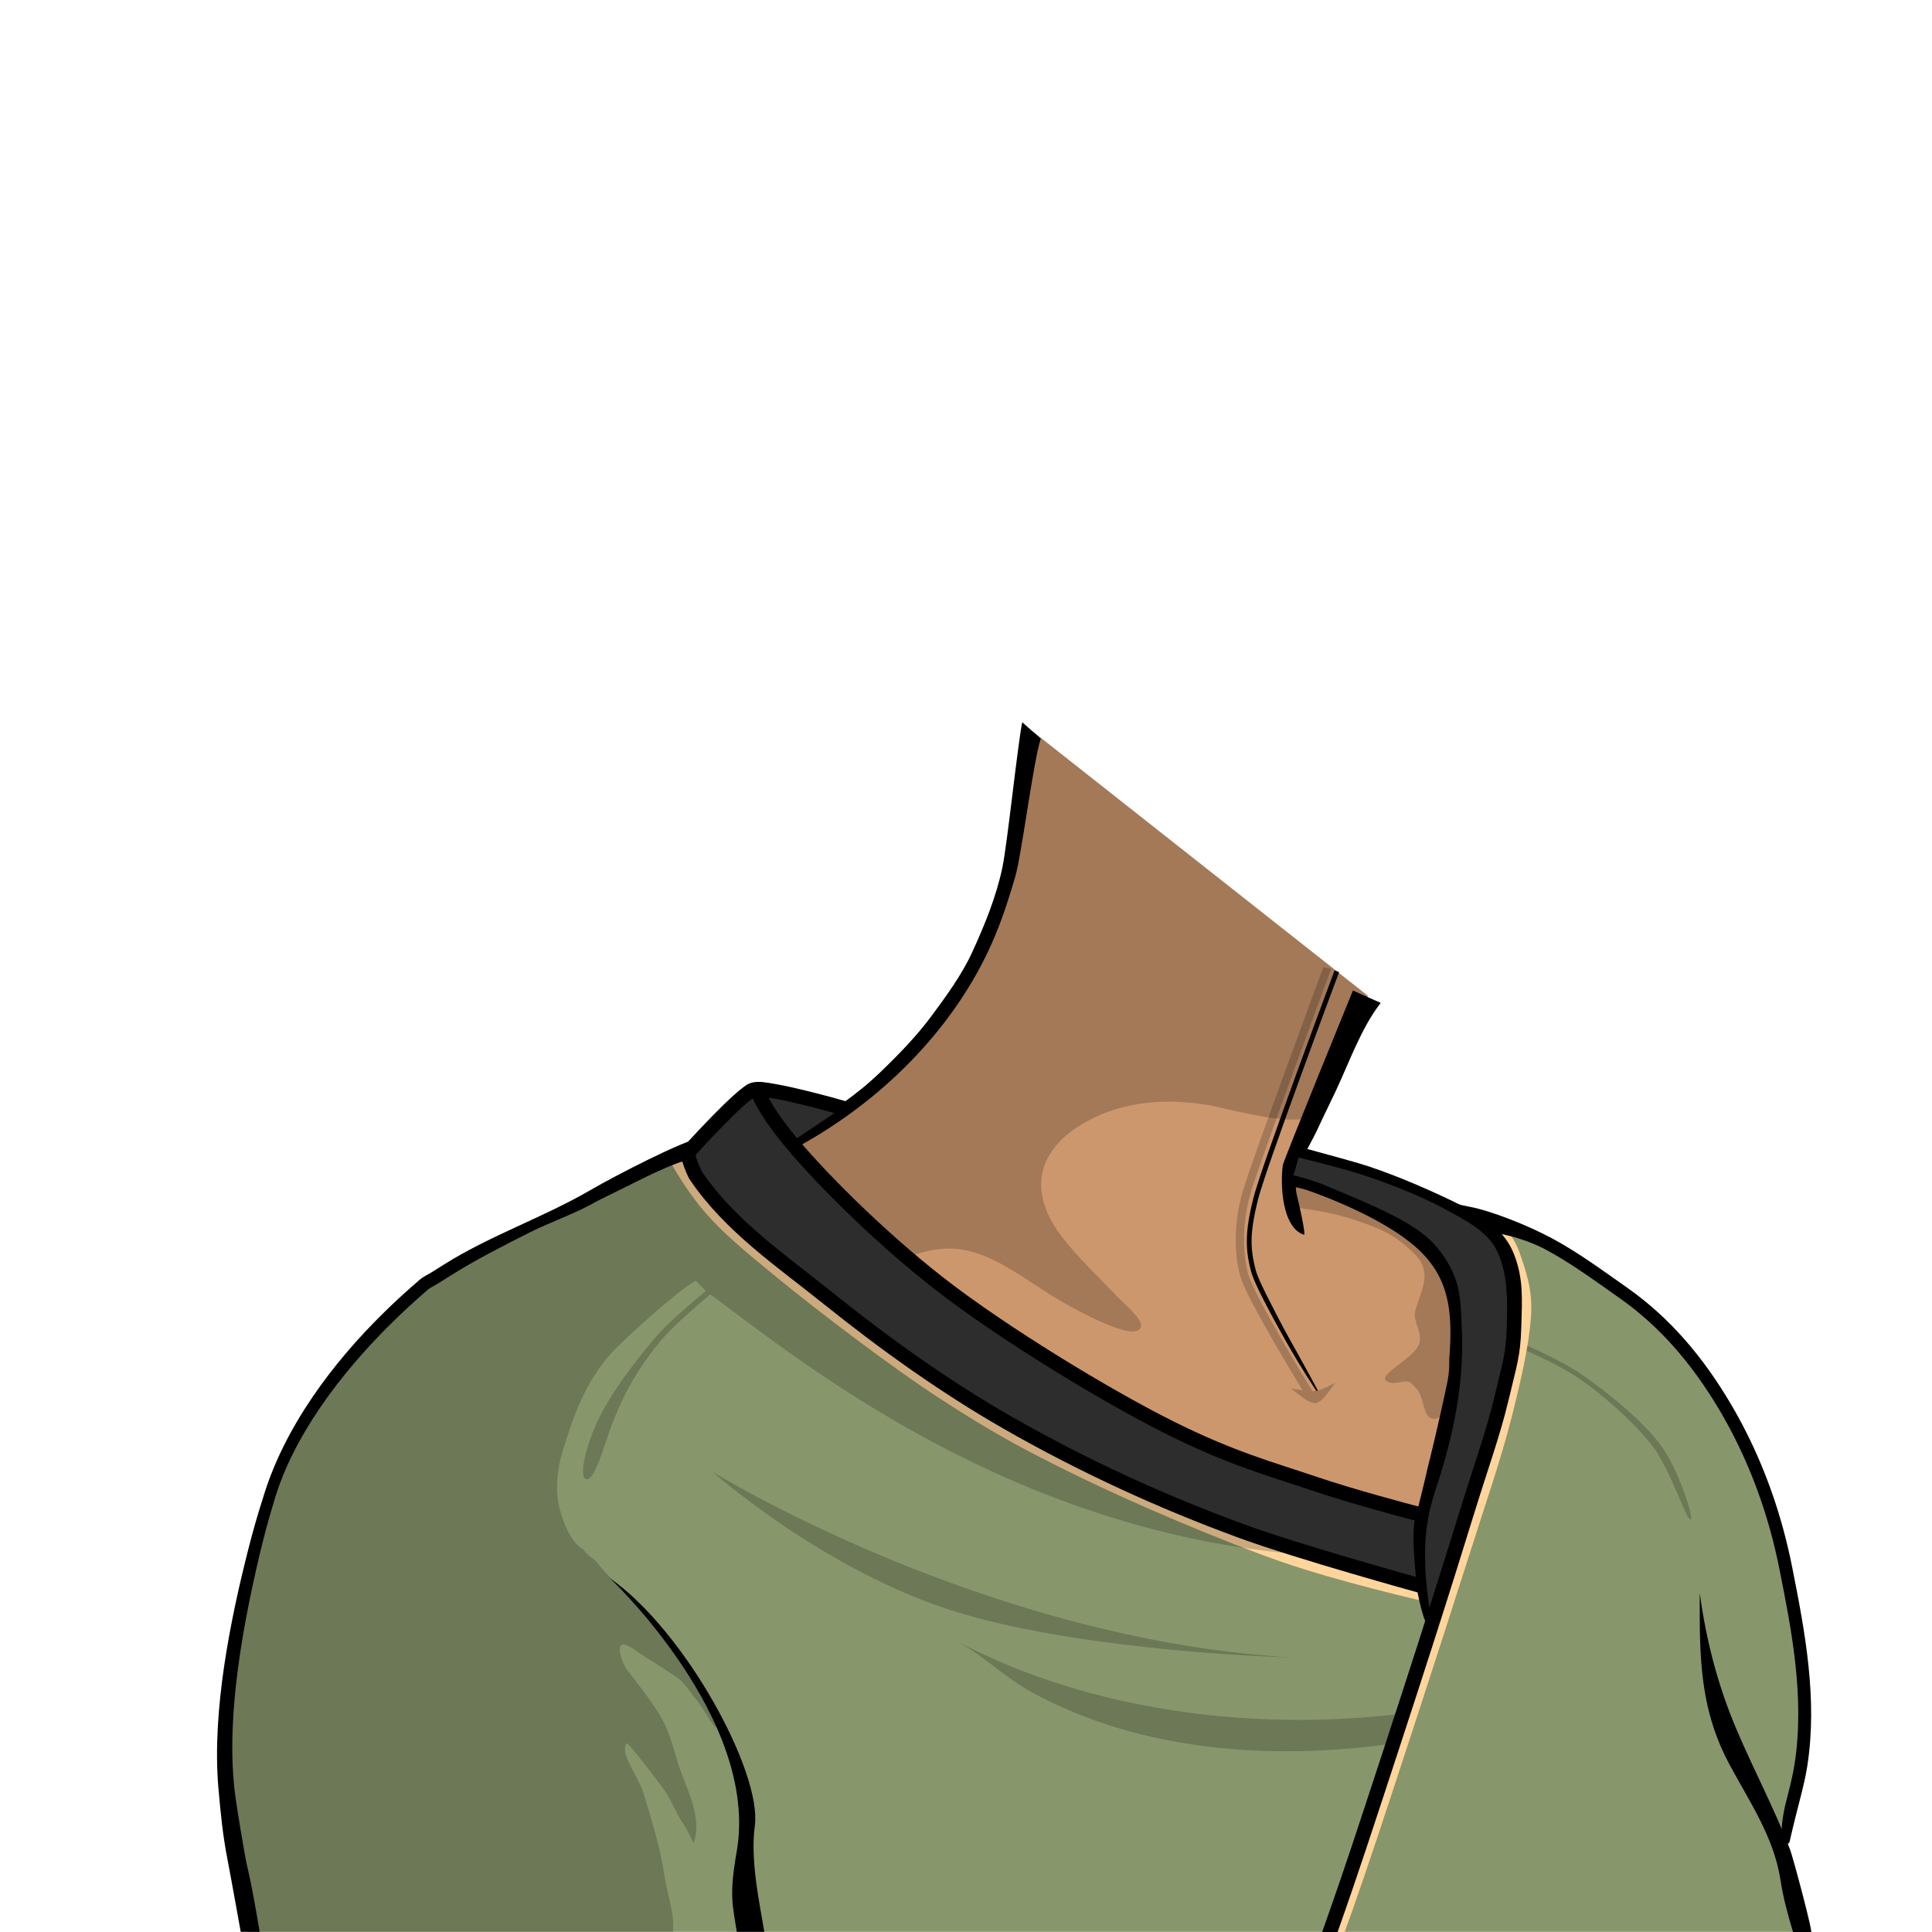
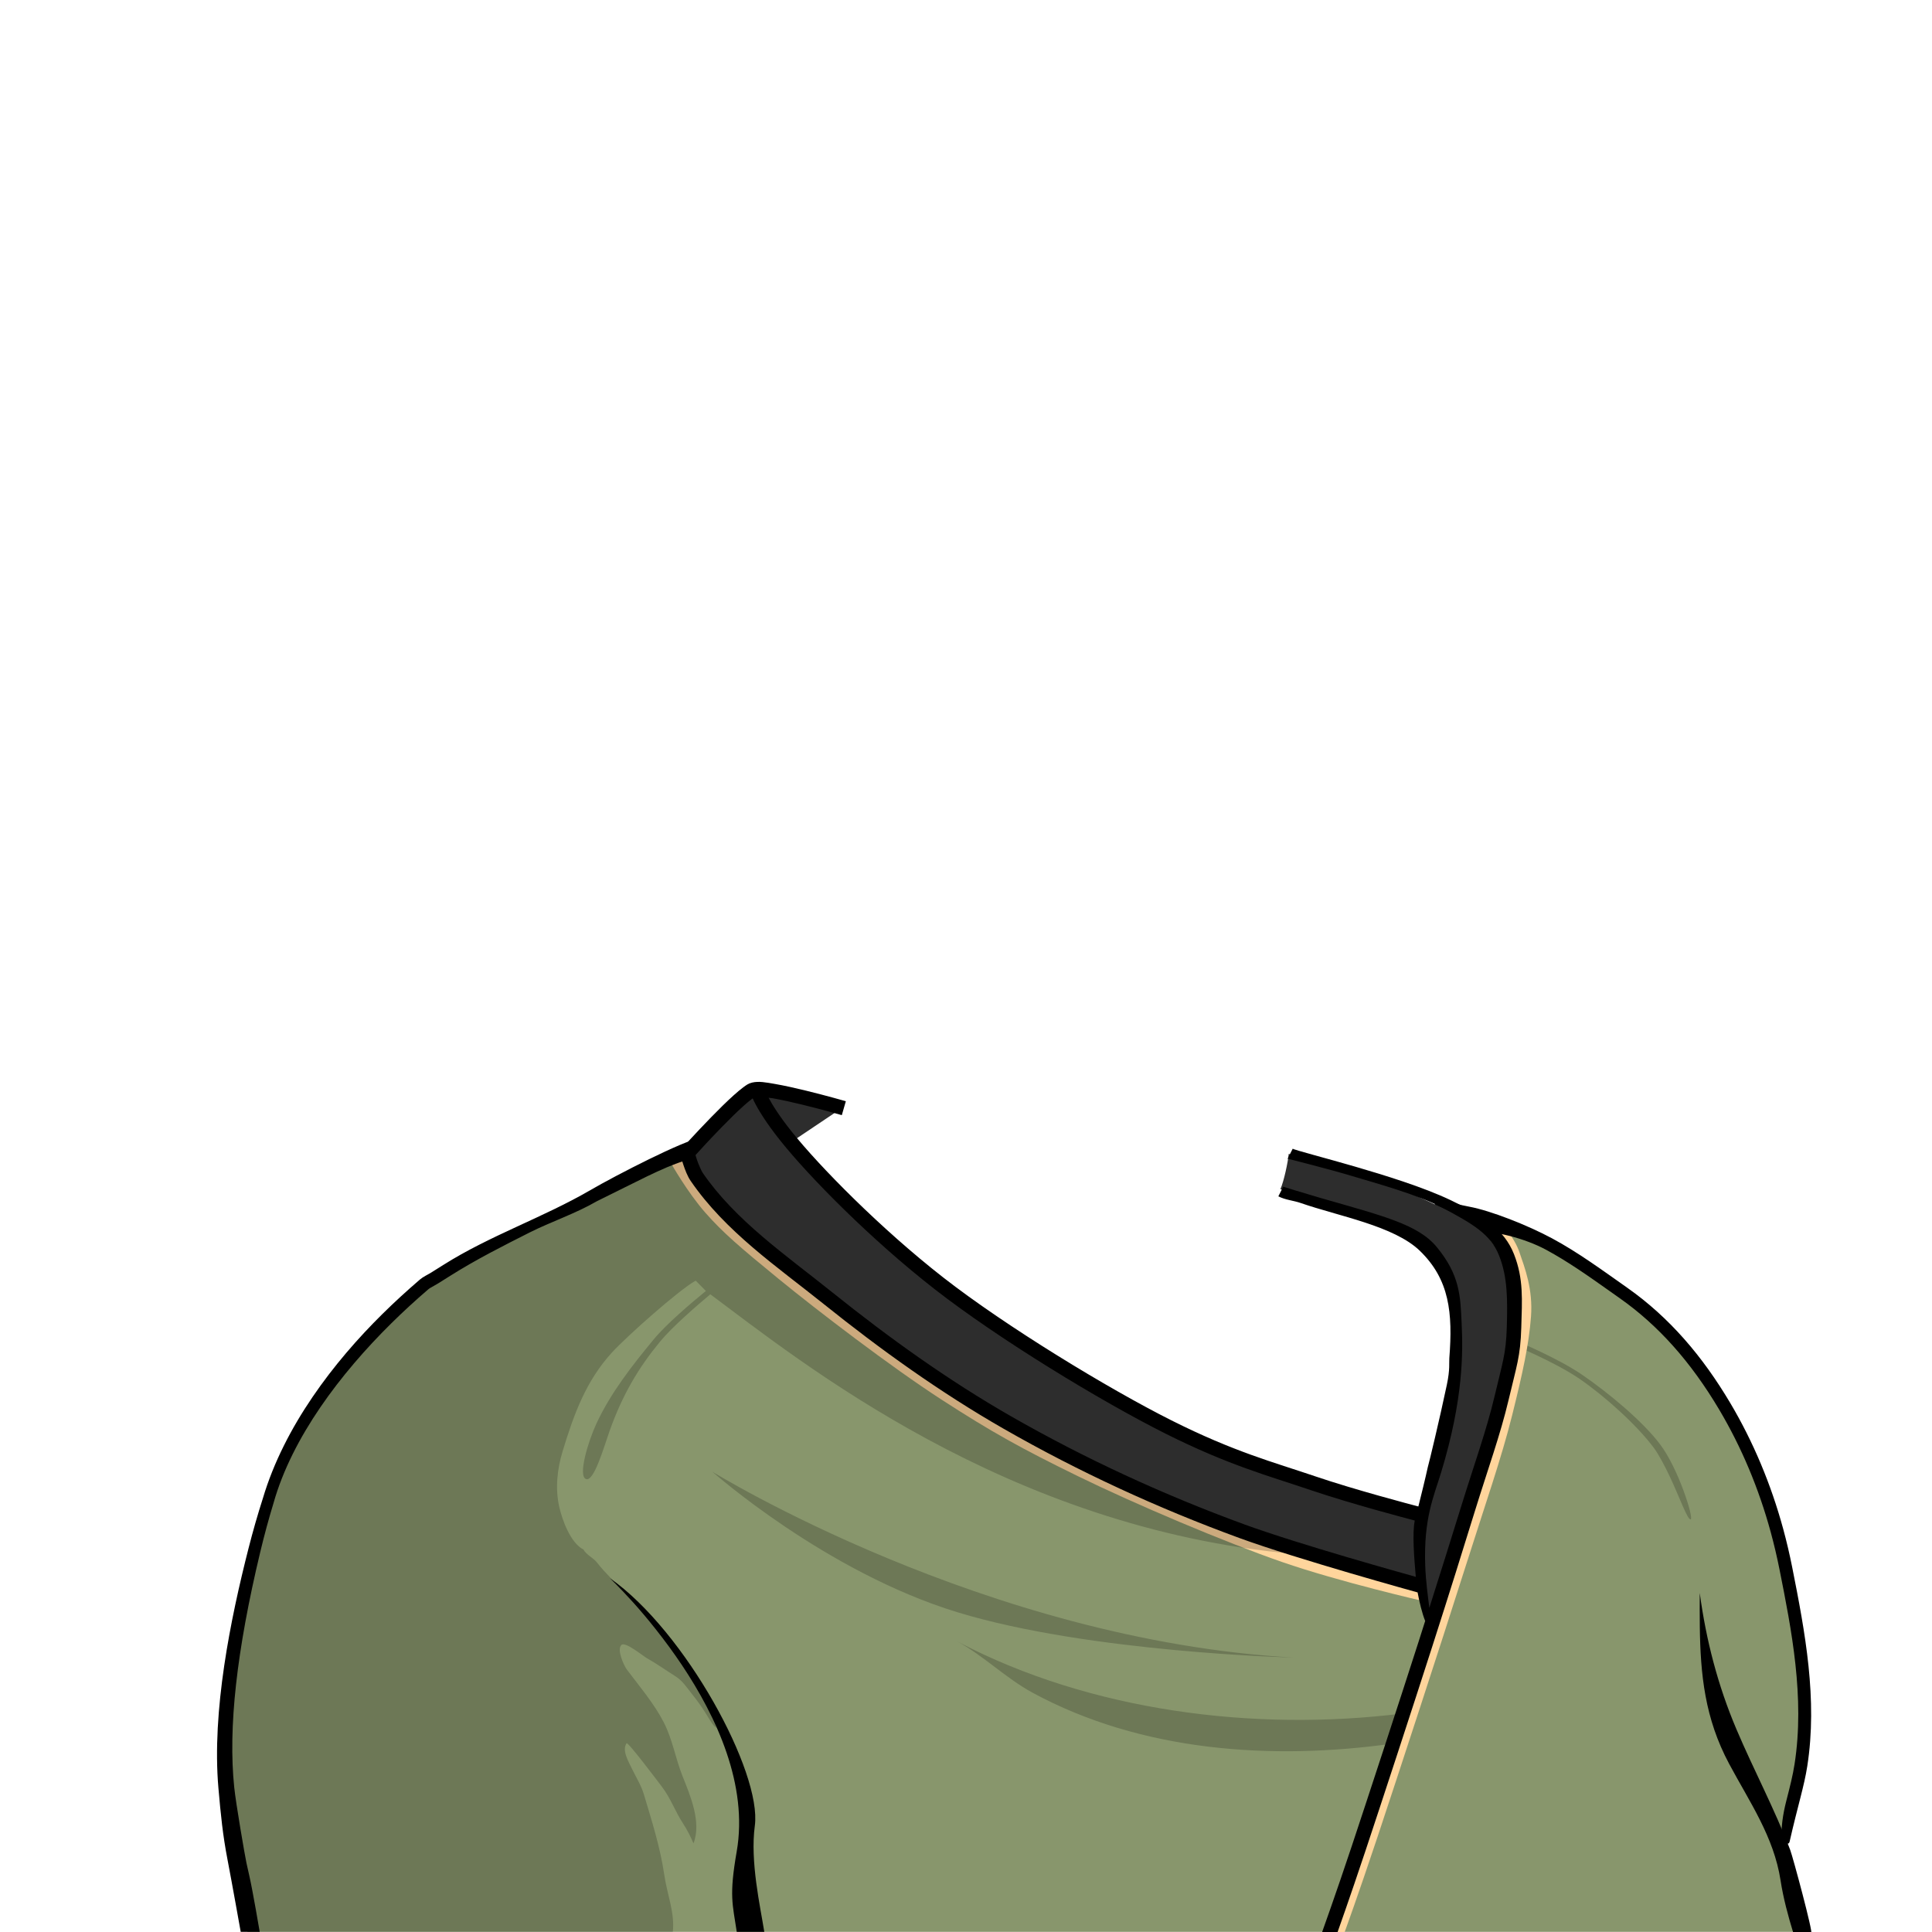
<svg xmlns="http://www.w3.org/2000/svg" version="1.1" id="svg18722" width="400" height="400" viewBox="0 0 400 400" xml:space="preserve">
  <defs id="defs18726" />
-   <g id="layer1">
-     <path d="m 283.203,206.169 -69.571,-54.875 -5.489,30.848 -6.207,17.475 c -3.965,4.803 -9.041,15.215 -18.424,23.548 -9.301,8.26 -23.844,13.489 -36.213,21.172 0,0 -13.04,25.828 47.816,65.23 60.857,39.402 99.808,81.543 103.993,73.696 4.184,-7.847 11.17,-111.224 7.246,-119.072 -6.956,-7.114 -22.023,-15.661 -39.111,-19.493 z" style="fill:#cd976d;fill-opacity:1;fill-rule:nonzero;stroke:none;stroke-width:1.333" id="path19870" />
-     <path d="m 206.127,193.478 c 1.617,-3.929 2.913,-7.985 4.096,-12.064 1.291,-4.452 3.764,-24.061 5.256,-28.48 0,0 -3.833,-3.407 -3.833,-3.405 -1.011,4.996 -3.077,25.175 -4.128,30.153 -1.273,6.027 -3.689,11.929 -6.271,17.54 -2.109,4.584 -5.355,9.036 -8.349,13.077 -3.142,4.24 -6.747,7.938 -10.552,11.607 -9.847,9.496 -22.544,15.42 -35.24,20.512 0.401,0.984 1.52,1.521 2.581,1.551 1.399,0.037 4.179,-1.079 8.355,-2.967 15.955,-7.219 30.292,-18.603 40.228,-33.089 2.852,-4.16 5.62,-9 7.857,-14.435 z" style="fill:#000000;fill-opacity:1;fill-rule:nonzero;stroke:none;stroke-width:1.333" id="path19890" />
-     <path id="path19920" style="opacity:0.2;fill:#000000;fill-opacity:1;fill-rule:nonzero;stroke:none;stroke-width:1.333" d="m 213.633,151.295 -5.49,30.848 -0.176,0.494 -0.018,0.051 c -0.008,0.045 -0.016,0.08 -0.016,0.08 -0.592,3.267 -1.676,6.141 -3.115,8.736 -10e-4,0.002 -0.003,0.004 -0.004,0.006 l -2.879,8.107 c -2.973,3.602 -6.573,10.359 -12.145,17.027 -0.929,1.112 -1.912,2.221 -2.957,3.312 -0.513,0.536 -1.088,1.05 -1.631,1.576 -0.563,0.545 -1.094,1.103 -1.691,1.633 -0.014,0.012 -0.031,0.023 -0.045,0.035 -1.15,1.019 -2.378,1.993 -3.674,2.93 -9.184,6.64 -21.67,11.485 -32.494,18.207 0,0 -3.004,3.408 0.631,10.084 4.98,5.726 14.499,11.315 17.158,11.797 11.037,2 20.537,-7.647 31.389,-7.719 8.56,-0.057 16.284,7.041 23.461,11.033 1.507,0.837 15.568,9.024 16.307,5.066 0.293,-1.579 -4.003,-5.162 -4.896,-6.111 -3.933,-4.175 -8.28,-8.159 -11.734,-12.746 -2.711,-3.601 -4.668,-8.113 -3.879,-12.551 0.693,-3.899 3.438,-7.19 6.709,-9.422 8.351,-5.697 18.133,-6.576 27.859,-4.957 2.648,0.44 19.542,5.111 21.115,1.842 0,-0.001 4.459,-9.266 4.459,-9.266 l 7.324,-15.219 z m 53.586,98.479 c 3.801,0.733 7.832,0.962 13.572,2.904 5.595,1.893 8.482,3.223 12.512,7.404 3.279,3.714 0.743,7.504 -0.35,11.459 -0.293,2.161 1.43,4.261 0.947,6.369 -0.452,1.965 -3.195,3.668 -4.652,4.887 -1.188,0.991 -4.064,2.741 -1.4,3.473 1.172,0.323 2.848,-0.535 3.887,-0.174 0.449,0.157 1.309,1.219 1.688,1.617 1.215,1.279 1.27,5.123 2.678,5.834 2.56,1.295 5.515,-4.099 6.244,-5.721 1.755,-3.904 3.369,-7.891 4.387,-12.059 0.196,-0.802 0.363,-1.614 0.51,-2.43 0.246,-4.011 0.035,-7.302 -0.887,-9.146 -6.956,-7.114 -22.021,-15.66 -39.109,-19.492 0.284,2.605 0.031,3.958 -0.025,5.074 z" />
-     <path d="m 285.866,207.638 c -0.011,-0.004 -0.125,0.151 -0.133,0.161 -3.985,5.219 -6.399,12.183 -9.179,18.081 -1.245,2.641 -2.552,5.261 -3.775,7.915 -1.973,4.285 -5.531,8.924 -4.212,13.912 0.204,0.773 1.896,8.104 1.395,7.94 -4.604,-1.516 -4.921,-10.645 -4.359,-14.457 0.132,-0.899 14.503,-36.109 14.503,-36.109 0,0 5.759,2.556 5.76,2.557" style="fill:#000000;fill-opacity:1;fill-rule:nonzero;stroke:none;stroke-width:1.333" id="path19894" />
-   </g>
  <g id="g18730" style="display:inline">
    <path d="m 51.22,399.967 c 0.157,-3.777 -0.619,-8.853 -1.349,-12.359 -0.169,-0.815 -0.337,-1.619 -0.491,-2.415 -0.339,-1.756 -0.733,-3.455 -1.117,-5.097 -0.74,-3.175 -1.497,-6.428 -1.811,-9.993 -1.091,-12.448 0.939,-28.527 6.203,-49.152 0.892,-3.495 1.879,-6.932 2.932,-10.217 4.099,-13.757 13.952,-27.109 24.605,-37.627 2.391,-2.36 4.979,-4.739 7.689,-7.069 0.351,-0.301 0.825,-0.565 1.329,-0.844 0.303,-0.167 0.6,-0.332 0.879,-0.505 0.832,-0.519 1.663,-1.04 2.492,-1.564 5.359,-3.384 11.028,-6.247 16.512,-9.015 4.347,-2.193 8.841,-4.461 13.196,-6.996 5.441,-3.167 15.182,-7.916 18.349,-7.916 2.645,0 2.192,2.671 5.314,7.06 2.423,3.405 6.059,6.129 9.343,8.641 4.696,3.592 4.577,2.325 13.015,8.458 5.484,3.992 34.473,17.044 45.525,20.379 7.205,2.176 14.245,5.14 20.352,7.756 13.208,5.658 26.193,12.028 39.74,16.764 6.012,3.373 12.764,6.265 19.512,8.287 5.621,-1.407 0.752,-14.019 4.488,-18.718 6.973,-8.768 6.405,-19.82 5.855,-30.509 -0.284,-5.508 -0.552,-10.731 0.199,-15.461 h 0.045 c 5.781,0 11.536,3.093 16.613,5.824 4.595,2.471 9.023,5.608 13.305,8.641 l 2.101,1.485 c 8.115,5.711 14.96,13.373 20.928,23.431 4.667,7.863 8.3,16.504 10.799,25.683 0.688,2.524 1.304,5.145 1.831,7.789 2.491,12.507 5.315,26.681 3.124,40.732 -0.375,2.404 -0.975,4.755 -1.733,7.732 -0.505,1.976 -1.067,4.173 -1.695,6.881 -0.261,0.036 -0.511,0.14 -0.717,0.304 -0.508,0.424 -0.681,1.085 -0.461,1.668 0.092,0.247 0.195,0.501 0.307,0.757 0.621,1.42 1.264,3.008 1.753,4.972 0.333,1.332 0.732,2.687 1.135,4.051 0.655,2.221 1.325,5.967 1.695,8.163 z" style="fill:#88966c;fill-opacity:1;fill-rule:nonzero;stroke:none;stroke-width:1.333" id="path19818" />
    <path d="m 351.925,336.736 c 0.135,9.947 1.025,19.009 6.075,28.447 4.219,7.887 9.261,15.096 10.647,24.139 0.563,3.657 1.565,7.375 2.651,10.908 1.233,0.013 2.467,0.028 3.7,0.043 0.46,0.005 -3.808,-15.828 -4.353,-17.26 -3.184,-8.371 -7.583,-16.621 -11.137,-24.992 -3.843,-9.052 -6.287,-18.467 -7.595,-28.212 -0.008,2.365 -0.017,4.669 0.013,6.928" style="fill:#000000;fill-opacity:1;fill-rule:nonzero;stroke:none;stroke-width:1.333" id="path19902" />
    <path style="color:#000000;fill:#000000;fill-opacity:0.2;-inkscape-stroke:none" d="m 313.263,277.325 -0.379,0.926 c 0,0 9.031,3.718 14.107,7.197 5.131,3.517 11.862,9.528 15.414,14.309 1.129,1.519 2.467,4.168 3.362,6.063 1.904,4.029 3.682,9.083 4.288,8.729 0.606,-0.354 -2.531,-10.374 -6.256,-15.387 -3.702,-4.983 -11.041,-10.972 -16.242,-14.537 -5.256,-3.602 -14.295,-7.299 -14.295,-7.299 z" id="path8" />
    <path id="path5" style="color:#000000;fill:#ffd59c;-inkscape-stroke:none" d="m 141.576,239.428 -2.609,1.48 c 0,0 3.362,5.961 7.084,10.188 3.63,4.122 7.137,7.119 15.133,13.664 8.036,6.579 23.25,18.215 33.713,24.992 10.394,6.732 16.609,10.171 28.295,15.885 11.736,5.738 30.351,13.635 42.217,17.748 11.905,4.127 29.242,8.1 29.242,8.1 l -0.389,-3.24 c 0,0 -16.25,-3.667 -27.871,-7.695 -11.659,-4.042 -30.297,-11.943 -41.883,-17.607 -11.637,-5.689 -17.652,-9.018 -27.98,-15.707 -10.259,-6.645 -25.502,-18.296 -33.443,-24.797 -7.982,-6.534 -11.309,-9.38 -14.783,-13.324 -3.381,-3.84 -6.725,-9.686 -6.725,-9.686 z m 169.001,13.774 -1.49,1.547 c 0,0 2.459,2.552 3.102,5.319 0.665,2.865 2.211,6.8 1.798,12.31 -0.41,5.464 -1.633,11.127 -3.83,19.938 -2.178,8.732 -5.403,17.89 -10.018,32.441 -4.604,14.516 -13.644,42.176 -17.775,54.582 C 278.232,391.746 275.277,400 275.277,400 h 3.125 c 0,0 2.668,-7.287 6.807,-19.715 4.139,-12.43 13.175,-40.075 17.789,-54.623 4.603,-14.513 7.842,-23.694 10.068,-32.621 2.207,-8.849 3.479,-14.687 3.91,-20.439 0.428,-5.707 -1.272,-10.065 -2.387,-13.317 -1.218,-3.552 -4.012,-6.083 -4.012,-6.083 z" />
    <path id="path19898" style="fill:#000000;fill-opacity:1;fill-rule:nonzero;stroke:none;stroke-width:1.333" d="m 144.845,235.663 c -3.132,0.371 -17.337,7.665 -22.605,10.732 -9.796,5.701 -20.77,9.381 -30.443,15.49 -0.827,0.521 -1.655,1.041 -2.484,1.559 -0.767,0.48 -1.686,0.878 -2.389,1.482 -2.66,2.287 -5.256,4.661 -7.764,7.137 -10.033,9.907 -20.285,23.213 -24.727,38.125 -1.072,3.343 -2.064,6.795 -2.961,10.312 -3.749,14.689 -7.645,33.769 -6.248,49.727 0.487,5.557 0.892,9.662 1.883,14.809 0.889,4.616 2.73,14.932 2.73,14.932 h 3.932 c 0,0 -1.44,-8.523 -2.146,-11.586 -0.204,-0.885 -0.41,-1.774 -0.598,-2.674 -0.373,-1.792 -2.178,-12.24 -2.535,-15.703 -1.271,-12.288 0.493,-28.213 5.393,-48.684 0.831,-3.467 1.757,-6.879 2.752,-10.141 3.843,-13.623 13.867,-26.82 24.4,-37.219 2.373,-2.344 4.939,-4.703 7.627,-7.014 0.259,-0.221 0.683,-0.457 1.133,-0.705 0.319,-0.176 0.634,-0.352 0.93,-0.537 0.833,-0.52 1.665,-1.042 2.496,-1.566 5.309,-3.353 10.955,-6.202 16.412,-8.957 4.367,-2.204 9.569,-3.935 13.947,-6.484 16.181,-7.913 21.743,-11.929 30.353,-7.113 4.498,2.515 8.445,5.809 12.344,9.16 l 1.666,-2.688 c -3.736,-2.852 -7.448,-5.744 -11.455,-8.225 -5.357,-3.317 -8.51,-4.541 -11.643,-4.17 z m 152.426,12.994 c -1.435,3.449 4.684,9.416 4.815,13.515 l 6.225,1.52 c -0.405,-2.709 -4.305,-6.11 -3.736,-8.769 4.801,-0.243 11.243,1.524 15.498,3.812 4.527,2.435 8.926,5.551 13.18,8.562 l 2.105,1.49 c 7.971,5.609 14.704,13.152 20.584,23.059 4.611,7.771 8.202,16.313 10.674,25.389 0.681,2.499 1.291,5.09 1.812,7.705 2.471,12.409 5.273,26.477 3.115,40.314 -0.365,2.344 -0.93,4.558 -1.713,7.619 -1.451,5.683 -1.391,10.324 0.578,15.979 1.019,2.925 0.797,5.861 1.184,8.822 0.336,2.567 -0.081,2.293 3.094,2.293 -0.389,-4.139 -2.055,-8.462 -3.08,-12.568 -0.473,-1.899 -1.088,-3.495 -1.836,-5.207 -0.1,-0.229 -0.192,-0.458 -0.277,-0.686 0.497,0.311 0.907,0.313 1.029,-0.225 1.727,-7.572 3.002,-11.415 3.656,-15.617 2.157,-13.843 -0.433,-27.676 -3.135,-41.244 -0.529,-2.653 -1.144,-5.285 -1.854,-7.887 -2.512,-9.221 -6.192,-18.024 -10.953,-26.047 -5.733,-9.659 -12.565,-17.704 -21.344,-23.881 -5.095,-3.585 -10.141,-7.307 -15.557,-10.219 -5.07,-2.727 -12.71,-5.731 -17.11,-6.549 -4.167,-0.775 -6.639,-1.942 -6.955,-1.181 z" />
-     <path id="path4" style="fill:#2d2d2d;fill-opacity:1;stroke:none;stroke-width:1px;stroke-linecap:butt;stroke-linejoin:miter;stroke-opacity:1" d="m 156.658,225.15 -11.834,10.355 -2.516,3.402 5.918,10.65 16.271,14.201 28.848,21.746 30.178,17.455 28.697,12.574 25.148,7.84 16.863,4.143 1.924,9.023 7.84,-23.373 9.764,-35.65 -1.183,-15.237 -6.36,-8.727 -14.585,-7.79 -16.334,-5.395 -5.969,-1.92 c -0.722,1.496 -1.024,3.726 -1.722,5.232 l 4.438,1.441 14.601,7.274 c 0,0 6.632,3.677 9.164,6.69 2.531,3.013 4.629,7.72 5.187,11.907 0.557,4.188 0.19,10.519 0.19,10.519 l -3.254,20.266 -2.959,11.539 -7.248,-2.367 -34.172,-10.65 -32.396,-16.865 -31.361,-21.006 -22.93,-22.041 -2.959,-3.994 10.799,-7.248 z" />
+     <path id="path4" style="fill:#2d2d2d;fill-opacity:1;stroke:none;stroke-width:1px;stroke-linecap:butt;stroke-linejoin:miter;stroke-opacity:1" d="m 156.658,225.15 -11.834,10.355 -2.516,3.402 5.918,10.65 16.271,14.201 28.848,21.746 30.178,17.455 28.697,12.574 25.148,7.84 16.863,4.143 1.924,9.023 7.84,-23.373 9.764,-35.65 -1.183,-15.237 -6.36,-8.727 -15.029,-6.903 -16.629,-4.951 -7.744,-2.808 c -0.131,1.644 -1.024,5.797 -1.722,7.303 l 4.881,1.885 16.672,4.315 c 0,0 6.632,3.677 9.164,6.69 2.531,3.013 4.629,7.72 5.187,11.907 0.557,4.188 0.19,10.519 0.19,10.519 l -3.254,20.266 -2.959,11.539 -7.248,-2.367 -34.172,-10.65 -32.396,-16.865 -31.361,-21.006 -22.93,-22.041 -2.959,-3.994 10.799,-7.248 z" />
    <path id="path19968" style="opacity:0.2;fill:#000000;fill-opacity:1;fill-rule:nonzero;stroke:none;stroke-width:1.333" d="m 140.193,238.914 c -3.167,0 -12.466,5.034 -17.904,8.199 -4.355,2.535 -8.849,4.805 -13.195,6.998 -5.484,2.767 -11.155,5.628 -16.514,9.012 -0.829,0.524 -1.658,1.046 -2.49,1.564 -0.279,0.175 -0.577,0.341 -0.881,0.508 -0.503,0.279 -0.976,0.54 -1.328,0.842 -2.711,2.331 -5.297,4.709 -7.689,7.07 -10.653,10.516 -20.506,23.868 -24.604,37.625 -1.053,3.285 -2.04,6.724 -2.934,10.219 -5.264,20.625 -7.292,36.704 -6.201,49.152 0.312,3.565 1.071,6.818 1.811,9.992 0.383,1.643 0.779,3.342 1.117,5.098 0.152,0.796 0.32,1.601 0.49,2.418 0.68,3.268 1.391,7.887 1.357,11.561 0.016,0.192 0.029,0.383 0.045,0.576 0.005,0.075 0.019,0.145 0.027,0.219 h 87.998 c 0.44,-3.905 -1.151,-7.654 -1.758,-11.754 -0.861,-5.828 -2.568,-11.13 -4.248,-16.762 -0.552,-1.852 -1.669,-3.592 -2.551,-5.451 -0.636,-1.344 -2.014,-3.607 -1.014,-5.076 0.26,-0.383 6.639,8.12 7.299,8.982 1.808,2.36 2.748,5.098 4.357,7.572 0.841,1.293 1.581,2.705 2.193,4.176 1.727,-4.401 -0.706,-9.996 -2.291,-13.992 -1.44,-3.629 -2.061,-7.571 -3.855,-11.062 -2.005,-3.899 -5.015,-7.428 -7.639,-10.926 -0.621,-0.829 -2.162,-4.186 -1.125,-5.115 0.819,-0.733 4.48,2.318 5.303,2.775 1.985,1.105 3.943,2.513 5.893,3.734 1.468,0.92 2.376,2.375 3.342,3.58 0.904,1.128 1.846,2.4 2.725,3.77 0.609,0.949 1.653,2.928 2.422,3.344 -0.219,-0.117 -0.527,-3.233 -0.664,-3.691 -0.368,-1.228 -0.879,-2.421 -1.504,-3.541 -2.381,-4.265 -6.004,-8.005 -9.125,-11.744 -2.523,-3.023 -5.086,-6.013 -7.686,-8.969 -1.981,-2.253 -3.983,-4 -5.766,-6.307 -0.735,-0.948 -2.31,-1.684 -2.801,-2.688 -2.7,-1.368 -4.423,-6.184 -5.025,-8.871 -0.855,-3.812 -0.415,-7.789 0.709,-11.496 2.336,-7.7 4.846,-14.576 10.233,-20.46 2.979,-3.253 13.789,-12.906 17.317,-14.854 0.758,0.789 2.025,2.082 2.104,2.14 -2.915,2.385 -8.193,6.852 -10.82,10.045 -4.407,5.355 -8.837,10.957 -11.822,17.373 -1.756,3.775 -3.862,10.819 -2.199,11.516 1.663,0.697 3.723,-6.62 4.9,-9.934 2.705,-7.612 6.053,-13.167 10.441,-18.5 2.537,-3.083 7.74,-7.567 10.42,-9.812 18.585,13.815 61.291,48.459 121.074,53.773 -3.196,-0.284 -9.942,-3.517 -12.805,-4.836 -18.803,-8.656 -37.545,-16.021 -55.17,-27.029 -9.6,-5.996 -18.811,-12.589 -27.824,-19.428 -8.203,-6.223 -16.611,-12.395 -23.74,-19.771 -4.104,-4.247 -1.31,-11.766 -8.406,-11.764 z m 7.289,65.783 c 0,0 23.366,20.749 50.773,29.111 27.409,8.363 69.525,9.373 69.525,9.373 -63.867,-3.6 -120.299,-38.484 -120.299,-38.484 z m 50.754,35.166 c 5.397,2.929 10.02,7.594 15.533,10.586 22.525,12.223 49.558,14.052 74.564,10.549 l 1.947,-6.223 c -30.665,3.805 -64.539,-0.515 -91.844,-14.805 -0.068,-0.035 -0.134,-0.071 -0.201,-0.107 z" />
    <path d="m 156.279,377.995 c 1.488,-10.985 -14.331,-40.28 -30.025,-51.265 0,0 31.067,29.161 26.272,56.613 -1.607,9.196 -0.843,10.887 0.011,16.624 h 5.701 c -0.837,-5.283 -2.961,-14.573 -1.959,-21.972" style="fill:#000000;fill-opacity:1;fill-rule:nonzero;stroke:none;stroke-width:1.333" id="path19942" />
-     <path id="path19906" style="fill:#000000;fill-opacity:1;fill-rule:nonzero;stroke:none;stroke-width:1.333" d="m 156.779,223.996 c -0.358,0.014 -0.706,0.057 -1.051,0.137 -0.779,0.181 -1.231,0.533 -1.836,0.979 -0.605,0.446 -1.273,1.01 -1.996,1.66 -1.447,1.3 -3.106,2.944 -4.688,4.568 -3.164,3.248 -6.016,6.416 -6.016,6.416 l -0.547,0.607 0.215,0.789 c 0,0 0.247,0.904 0.621,1.994 0.374,1.09 0.829,2.344 1.512,3.342 7.19,10.507 17.945,17.792 27.518,25.471 11.79,9.457 24.166,18.336 37.324,25.871 15.547,8.903 31.936,16.44 48.752,22.594 12.048,4.408 36.848,11.251 36.914,11.27 0.345,1.927 0.971,4.472 1.568,5.904 -0.486,1.523 -0.841,2.661 -1.377,4.332 -3.756,11.705 -10.54,32.424 -13.826,42.293 C 276.58,392.093 273.737,400 273.737,400 h 3.2 c 0,0 2.482,-6.942 5.775,-16.83 3.293,-9.889 10.074,-30.599 13.836,-42.324 3.761,-11.721 6.185,-19.489 8.807,-27.975 2.609,-8.444 5.31,-15.925 6.98,-23.027 1.643,-6.985 2.453,-8.973 2.627,-14.946 0.168,-5.784 0.504,-10.121 -1.511,-15.243 -2.001,-5.088 -6.401,-7.967 -13.045,-11.144 -5.798,-2.773 -13.31,-5.974 -19.25,-7.713 -5.362,-1.57 -12.175,-3.277 -12.027,-3.425 l -1.064,2.075 c 0,0 7.41,1.79 12.233,3.231 5.641,1.685 13.445,4.734 18.421,7.408 6.015,3.232 9.844,5.331 11.649,9.863 1.77,4.445 1.763,9.113 1.596,14.859 -0.162,5.558 -0.909,7.374 -2.549,14.346 -1.613,6.855 -4.292,14.308 -6.926,22.83 -2.013,6.515 -4.087,13.126 -6.561,20.906 -0.285,-2.328 -0.734,-5.459 -0.85,-8.703 -0.35,-9.814 1.758,-14.31 3.279,-19.301 4.689,-15.384 4.526,-25.111 4.261,-30.833 -0.261,-5.634 -0.312,-10.008 -5.168,-15.883 -3.909,-4.728 -11.851,-8.082 -23.36,-12.868 -3.178,-1.321 -7.531,-2.271 -7.531,-2.271 0,0 0.198,0.53 -0.562,1.994 1.465,0.757 3.114,0.852 4.65,1.387 7.801,2.722 17.984,7.375 23.332,12.568 6.116,5.938 6.82,12.808 6.086,22.219 -0.071,0.908 0.163,2.303 -0.51,5.493 -1.535,7.277 -3.668,16.12 -3.955,17.105 -0.488,2.25 -1.396,5.905 -1.945,8.102 -1.484,-0.389 -13.149,-3.457 -21.277,-6.217 -8.82,-2.995 -16.802,-5.062 -29.84,-11.607 -13.023,-6.538 -34.241,-19.43 -47.236,-29.576 -13.021,-10.166 -25.717,-23.08 -31.406,-30.225 -2.508,-3.15 -3.928,-5.421 -4.766,-6.992 0.296,0.039 0.521,0.045 0.836,0.1 1.829,0.319 4.043,0.815 6.17,1.334 4.253,1.038 8.152,2.164 8.152,2.164 l 0.832,-2.883 c 0,0 -3.945,-1.139 -8.273,-2.195 -2.164,-0.528 -4.424,-1.037 -6.367,-1.375 -0.971,-0.169 -1.814,-0.323 -2.588,-0.395 -0.387,-0.036 -0.755,-0.051 -1.113,-0.037 z m -0.932,3.418 c 0.082,0.184 0.143,0.342 0.242,0.543 0.885,1.795 2.5,4.467 5.461,8.186 5.942,7.463 18.662,20.382 31.906,30.723 13.27,10.36 34.47,23.232 47.736,29.893 13.252,6.653 21.526,8.813 30.221,11.766 8.333,2.83 20.039,5.903 21.5,6.285 -0.557,2.727 -0.102,7.964 0.211,11.656 -2.004,-0.556 -24.263,-6.746 -35.506,-10.859 -16.665,-6.098 -32.901,-13.565 -48.293,-22.379 -12.98,-7.433 -25.23,-16.218 -36.936,-25.607 -9.699,-7.78 -20.158,-14.942 -26.92,-24.824 -0.305,-0.446 -0.812,-1.633 -1.152,-2.623 -0.193,-0.561 -0.22,-0.691 -0.318,-1.023 0.473,-0.524 2.548,-2.83 5.357,-5.715 1.556,-1.597 3.186,-3.211 4.545,-4.432 0.679,-0.61 1.293,-1.124 1.77,-1.475 0.114,-0.084 0.074,-0.051 0.176,-0.113 z" />
-   </g>
-   <g id="layer5" style="display:none">
-     <path d="m 331.124,349.871 5.129,12.401 5.392,-0.019 -3.663,3.343 3.512,7.852 -6.269,-5.695 -4.065,6.553 0.884,-8.011 -6.456,-2.701 6.708,-0.785 z" style="fill:#000000;fill-opacity:1;fill-rule:nonzero;stroke:none;stroke-width:1.333" id="path19938" />
-   </g>
-   <g id="layer6" style="display:none">
-     <path id="path18248" style="color:#000000;display:inline;fill:#000000;stroke-miterlimit:40;-inkscape-stroke:none" d="m 332.591,357.189 c -4.008,0.575 -6.793,4.331 -6.215,8.362 0.579,4.032 4.308,6.85 8.316,6.275 4.008,-0.575 6.794,-4.329 6.215,-8.361 -0.579,-4.032 -4.308,-6.852 -8.316,-6.277 z m 0.19,1.324 c 2.706,-0.389 5.244,1.099 6.322,3.491 -0.388,-0.323 -0.872,-0.585 -1.413,-0.782 -1.252,-0.456 -2.859,-0.6 -4.571,-0.354 -1.712,0.246 -3.214,0.836 -4.287,1.626 -0.463,0.341 -0.854,0.728 -1.136,1.148 0.361,-2.599 2.378,-4.74 5.085,-5.128 z m 0.463,3.229 c 1.586,-0.228 3.067,-0.083 4.143,0.309 1.076,0.392 1.694,0.999 1.79,1.663 0.095,0.664 -0.328,1.418 -1.25,2.097 -0.922,0.679 -2.303,1.234 -3.888,1.462 -1.586,0.228 -3.067,0.083 -4.143,-0.309 -1.076,-0.392 -1.694,-0.997 -1.789,-1.661 -0.095,-0.664 0.327,-1.42 1.25,-2.099 0.922,-0.679 2.303,-1.234 3.888,-1.462 z m -5.065,5.267 c 0.389,0.323 0.872,0.587 1.413,0.784 1.252,0.456 2.859,0.6 4.571,0.354 1.712,-0.246 3.214,-0.836 4.287,-1.626 0.463,-0.341 0.853,-0.73 1.135,-1.15 -0.36,2.6 -2.377,4.741 -5.084,5.13 -2.708,0.389 -5.245,-1.099 -6.322,-3.493 z" />
-   </g>
-   <g id="layer7" />
-   <g id="layer8">
-     <path id="path34966" style="color:#000000;fill:#000000;fill-opacity:0.2;-inkscape-stroke:none" d="M 273.973 200.254 C 273.973 200.254 270.258 210.298 266.318 221.115 C 262.378 231.933 258.226 243.477 257.303 246.643 C 255.476 252.909 255.441 259.203 256.756 264.113 C 257.106 265.421 258.112 267.535 259.434 270.062 C 260.756 272.59 262.392 275.501 263.988 278.26 C 266.753 283.037 269.039 286.772 269.699 287.848 C 268.408 287.674 267.248 287.422 267.248 287.422 C 267.248 287.422 270.3 290.032 271.412 290.32 C 272.524 290.609 272.209 290.676 273.225 290.139 C 274.241 289.601 276.482 286.246 276.482 286.246 C 276.482 286.246 273.993 287.732 272.408 287.967 C 272.205 287.997 271.97 288.009 271.713 288.01 C 271.625 287.867 268.698 283.115 265.561 277.693 C 263.968 274.942 262.334 272.042 261.023 269.535 C 259.712 267.029 258.721 264.885 258.428 263.791 C 257.17 259.093 257.191 252.954 258.969 246.857 C 259.848 243.842 264.024 232.207 267.963 221.393 C 271.902 210.578 275.615 200.535 275.615 200.535 L 273.973 200.254 z " />
-     <path style="color:#000000;fill:#000000;-inkscape-stroke:none" d="m 276.309,200.91 c 0,0 -3.809,10.177 -7.818,21.174 -2.005,5.499 -4.059,11.201 -5.715,15.943 -1.656,4.742 -2.907,8.499 -3.324,10.201 -1.619,6.601 -1.716,10.199 -0.412,15.066 0.349,1.305 1.345,3.442 2.654,6.006 1.31,2.564 2.929,5.522 4.51,8.33 3.161,5.616 6.352,10.373 6.352,10.373 l 0.283,-0.13 c 0,0 -2.673,-5.003 -5.826,-10.605 -1.577,-2.801 -3.131,-5.879 -4.43,-8.423 -1.299,-2.544 -2.284,-4.713 -2.578,-5.811 -1.27,-4.741 -1.184,-8.038 0.418,-14.568 0.388,-1.58 1.644,-5.375 3.297,-10.109 1.653,-4.735 3.707,-10.436 5.711,-15.932 4.008,-10.992 7.814,-21.164 7.814,-21.164 z" id="path34964" />
+     <path id="path19906" style="fill:#000000;fill-opacity:1;fill-rule:nonzero;stroke:none;stroke-width:1.333" d="m 156.779,223.996 c -0.358,0.014 -0.706,0.057 -1.051,0.137 -0.779,0.181 -1.231,0.533 -1.836,0.979 -0.605,0.446 -1.273,1.01 -1.996,1.66 -1.447,1.3 -3.106,2.944 -4.688,4.568 -3.164,3.248 -6.016,6.416 -6.016,6.416 l -0.547,0.607 0.215,0.789 c 0,0 0.247,0.904 0.621,1.994 0.374,1.09 0.829,2.344 1.512,3.342 7.19,10.507 17.945,17.792 27.518,25.471 11.79,9.457 24.166,18.336 37.324,25.871 15.547,8.903 31.936,16.44 48.752,22.594 12.048,4.408 36.848,11.251 36.914,11.27 0.345,1.927 0.971,4.472 1.568,5.904 -0.486,1.523 -0.841,2.661 -1.377,4.332 -3.756,11.705 -10.54,32.424 -13.826,42.293 C 276.58,392.093 273.737,400 273.737,400 h 3.2 c 0,0 2.482,-6.942 5.775,-16.83 3.293,-9.889 10.074,-30.599 13.836,-42.324 3.761,-11.721 6.185,-19.489 8.807,-27.975 2.609,-8.444 5.31,-15.925 6.98,-23.027 1.643,-6.985 2.453,-8.973 2.627,-14.946 0.168,-5.784 0.504,-10.121 -1.511,-15.243 -2.001,-5.088 -6.401,-7.967 -13.045,-11.144 -5.798,-2.773 -13.902,-5.235 -19.841,-6.974 -5.362,-1.57 -13.063,-3.573 -12.915,-3.721 l -1.064,2.075 c 0,0 8.298,2.086 13.121,3.527 5.641,1.685 14.036,3.995 19.013,6.668 6.015,3.232 9.844,5.331 11.649,9.863 1.77,4.445 1.763,9.113 1.596,14.859 -0.162,5.558 -0.909,7.374 -2.549,14.346 -1.613,6.855 -4.292,14.308 -6.926,22.83 -2.013,6.515 -4.087,13.126 -6.561,20.906 -0.285,-2.328 -0.734,-5.459 -0.85,-8.703 -0.35,-9.814 1.758,-14.31 3.279,-19.301 4.689,-15.384 4.526,-25.111 4.261,-30.833 -0.261,-5.634 -0.312,-10.008 -5.168,-15.883 -3.909,-4.728 -11.259,-6.455 -24.247,-10.205 -3.306,-0.955 -7.531,-2.271 -7.531,-2.271 0,0 -0.246,0.53 -1.006,1.994 1.465,0.757 3.114,0.852 4.65,1.387 7.801,2.722 19.315,4.713 24.664,9.905 6.116,5.938 6.82,12.808 6.086,22.219 -0.071,0.908 0.163,2.303 -0.51,5.493 -1.535,7.277 -3.668,16.12 -3.955,17.105 -0.488,2.25 -1.396,5.905 -1.945,8.102 -1.484,-0.389 -13.149,-3.457 -21.277,-6.217 -8.82,-2.995 -16.802,-5.062 -29.84,-11.607 -13.023,-6.538 -34.241,-19.43 -47.236,-29.576 -13.021,-10.166 -25.717,-23.08 -31.406,-30.225 -2.508,-3.15 -3.928,-5.421 -4.766,-6.992 0.296,0.039 0.521,0.045 0.836,0.1 1.829,0.319 4.043,0.815 6.17,1.334 4.253,1.038 8.152,2.164 8.152,2.164 l 0.832,-2.883 c 0,0 -3.945,-1.139 -8.273,-2.195 -2.164,-0.528 -4.424,-1.037 -6.367,-1.375 -0.971,-0.169 -1.814,-0.323 -2.588,-0.395 -0.387,-0.036 -0.755,-0.051 -1.113,-0.037 z m -0.932,3.418 c 0.082,0.184 0.143,0.342 0.242,0.543 0.885,1.795 2.5,4.467 5.461,8.186 5.942,7.463 18.662,20.382 31.906,30.723 13.27,10.36 34.47,23.232 47.736,29.893 13.252,6.653 21.526,8.813 30.221,11.766 8.333,2.83 20.039,5.903 21.5,6.285 -0.557,2.727 -0.102,7.964 0.211,11.656 -2.004,-0.556 -24.263,-6.746 -35.506,-10.859 -16.665,-6.098 -32.901,-13.565 -48.293,-22.379 -12.98,-7.433 -25.23,-16.218 -36.936,-25.607 -9.699,-7.78 -20.158,-14.942 -26.92,-24.824 -0.305,-0.446 -0.812,-1.633 -1.152,-2.623 -0.193,-0.561 -0.22,-0.691 -0.318,-1.023 0.473,-0.524 2.548,-2.83 5.357,-5.715 1.556,-1.597 3.186,-3.211 4.545,-4.432 0.679,-0.61 1.293,-1.124 1.77,-1.475 0.114,-0.084 0.074,-0.051 0.176,-0.113 z" />
  </g>
</svg>
